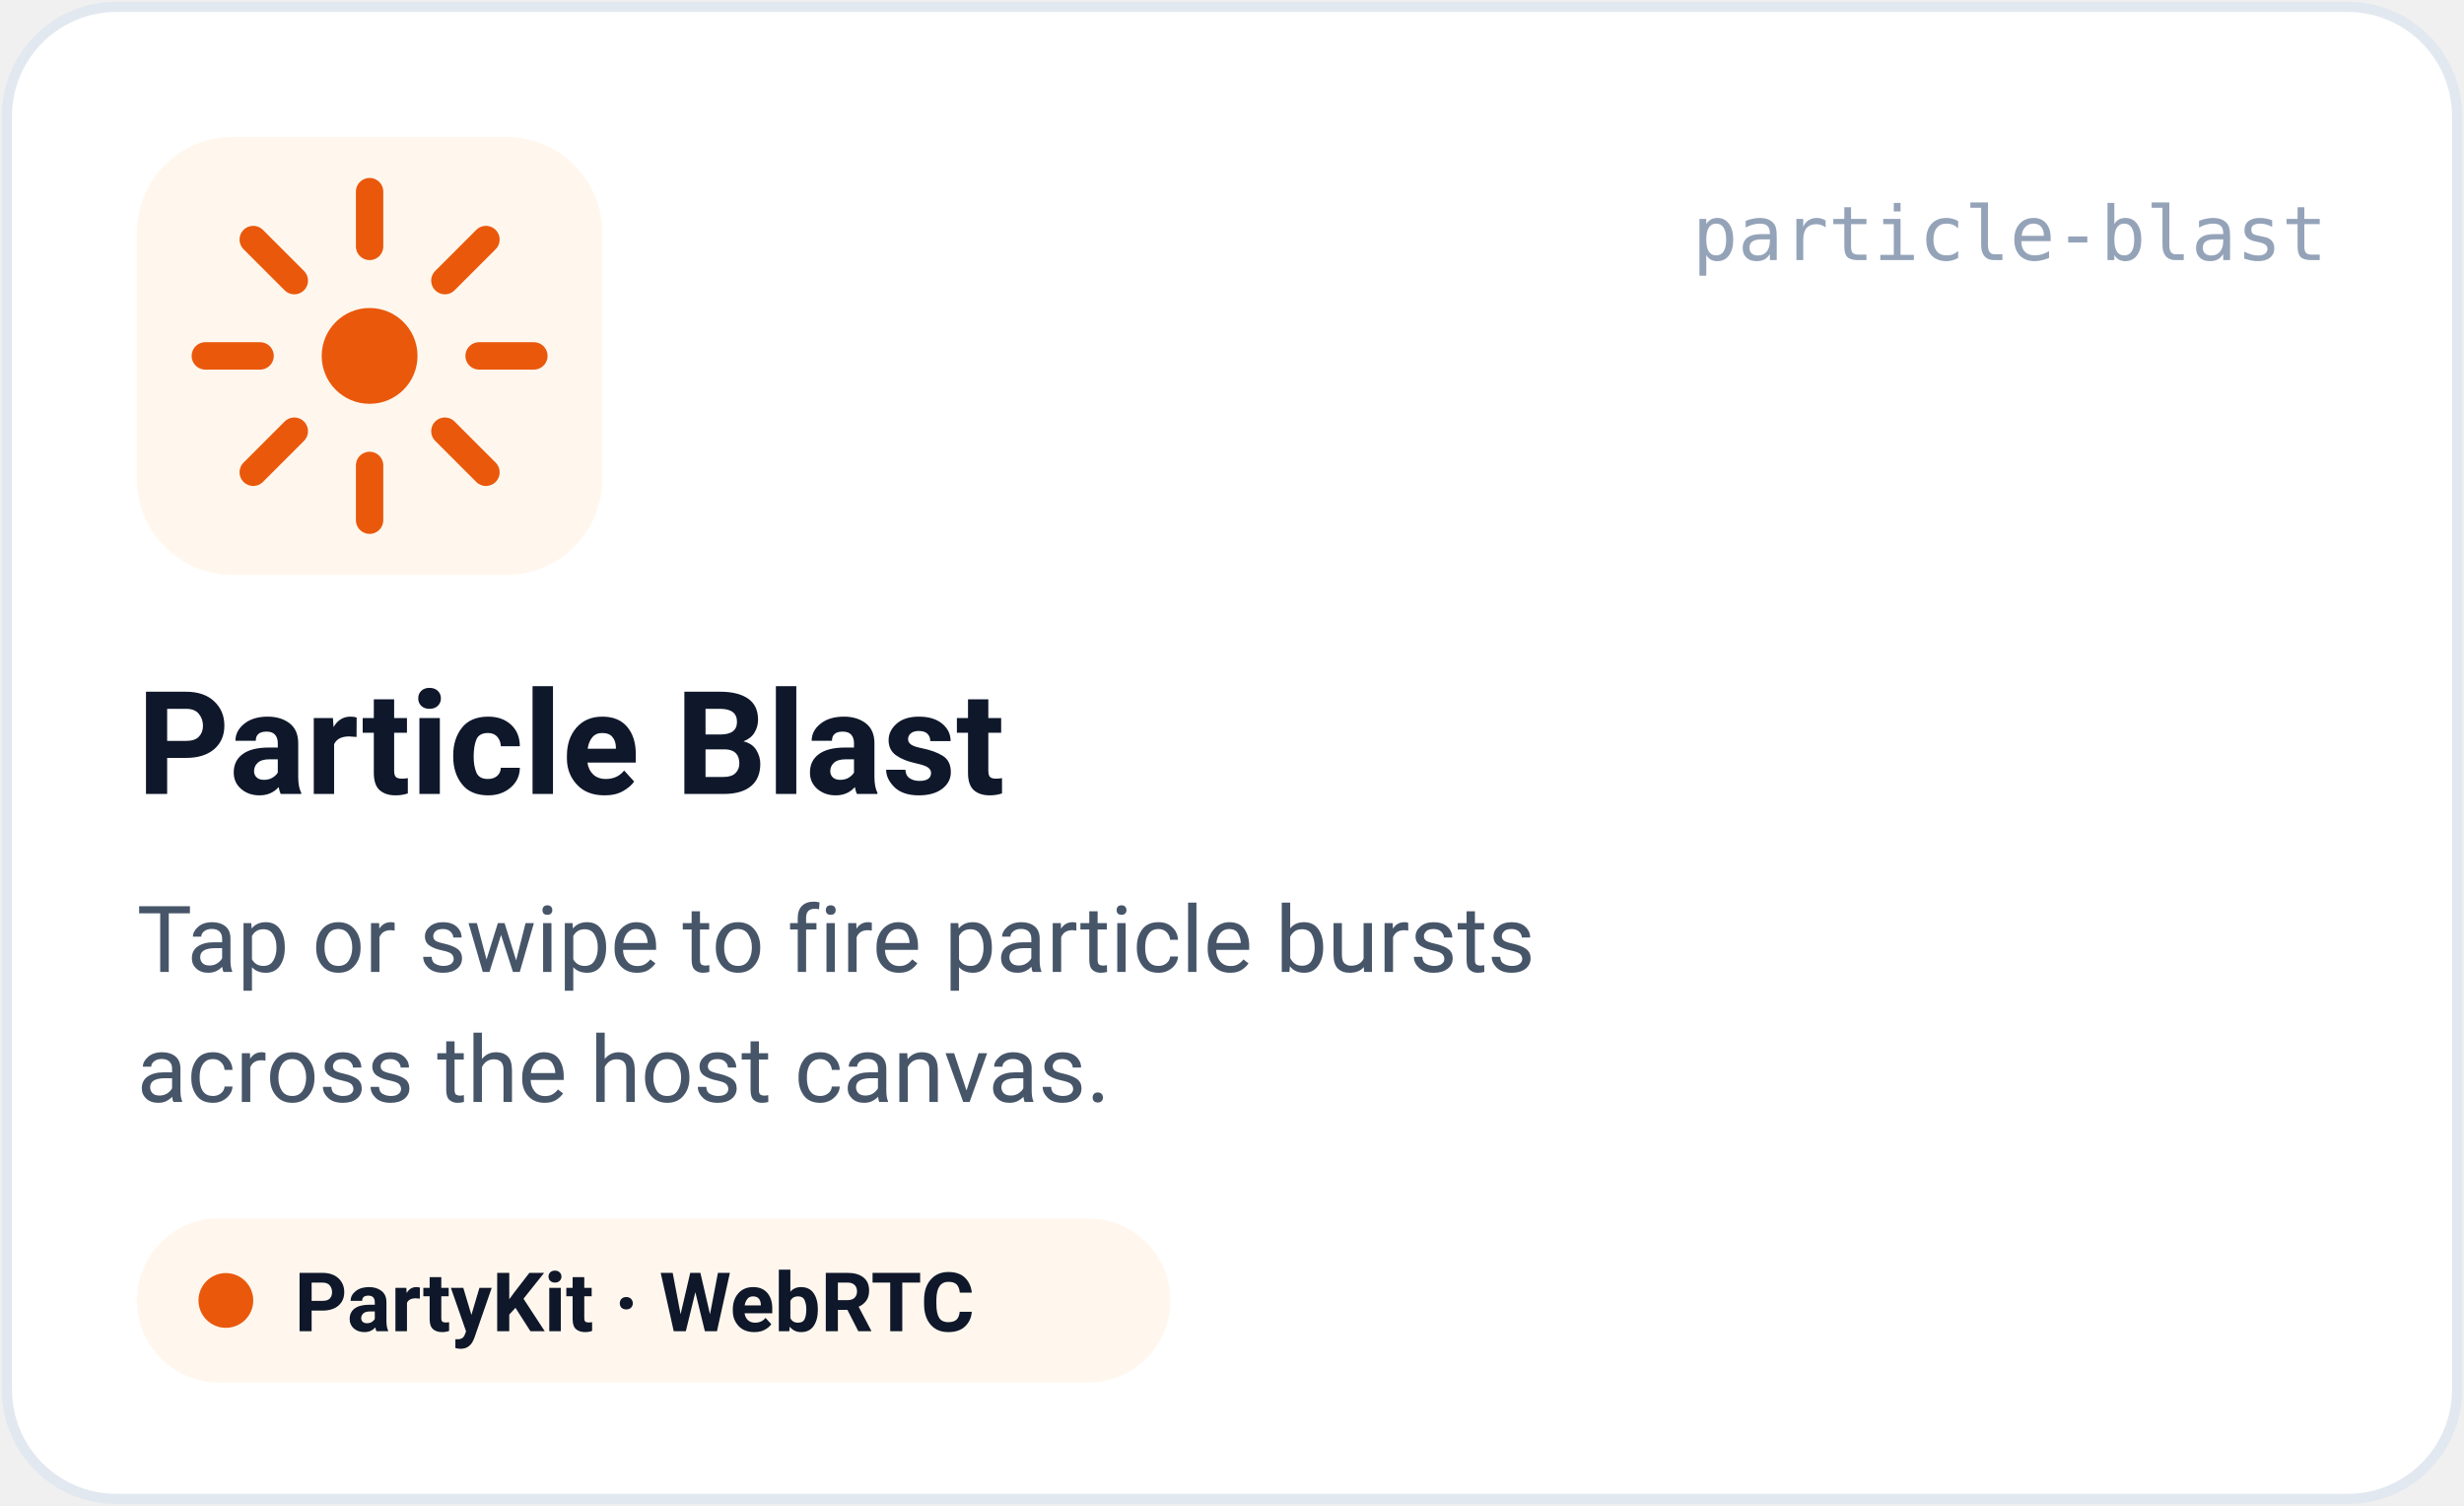
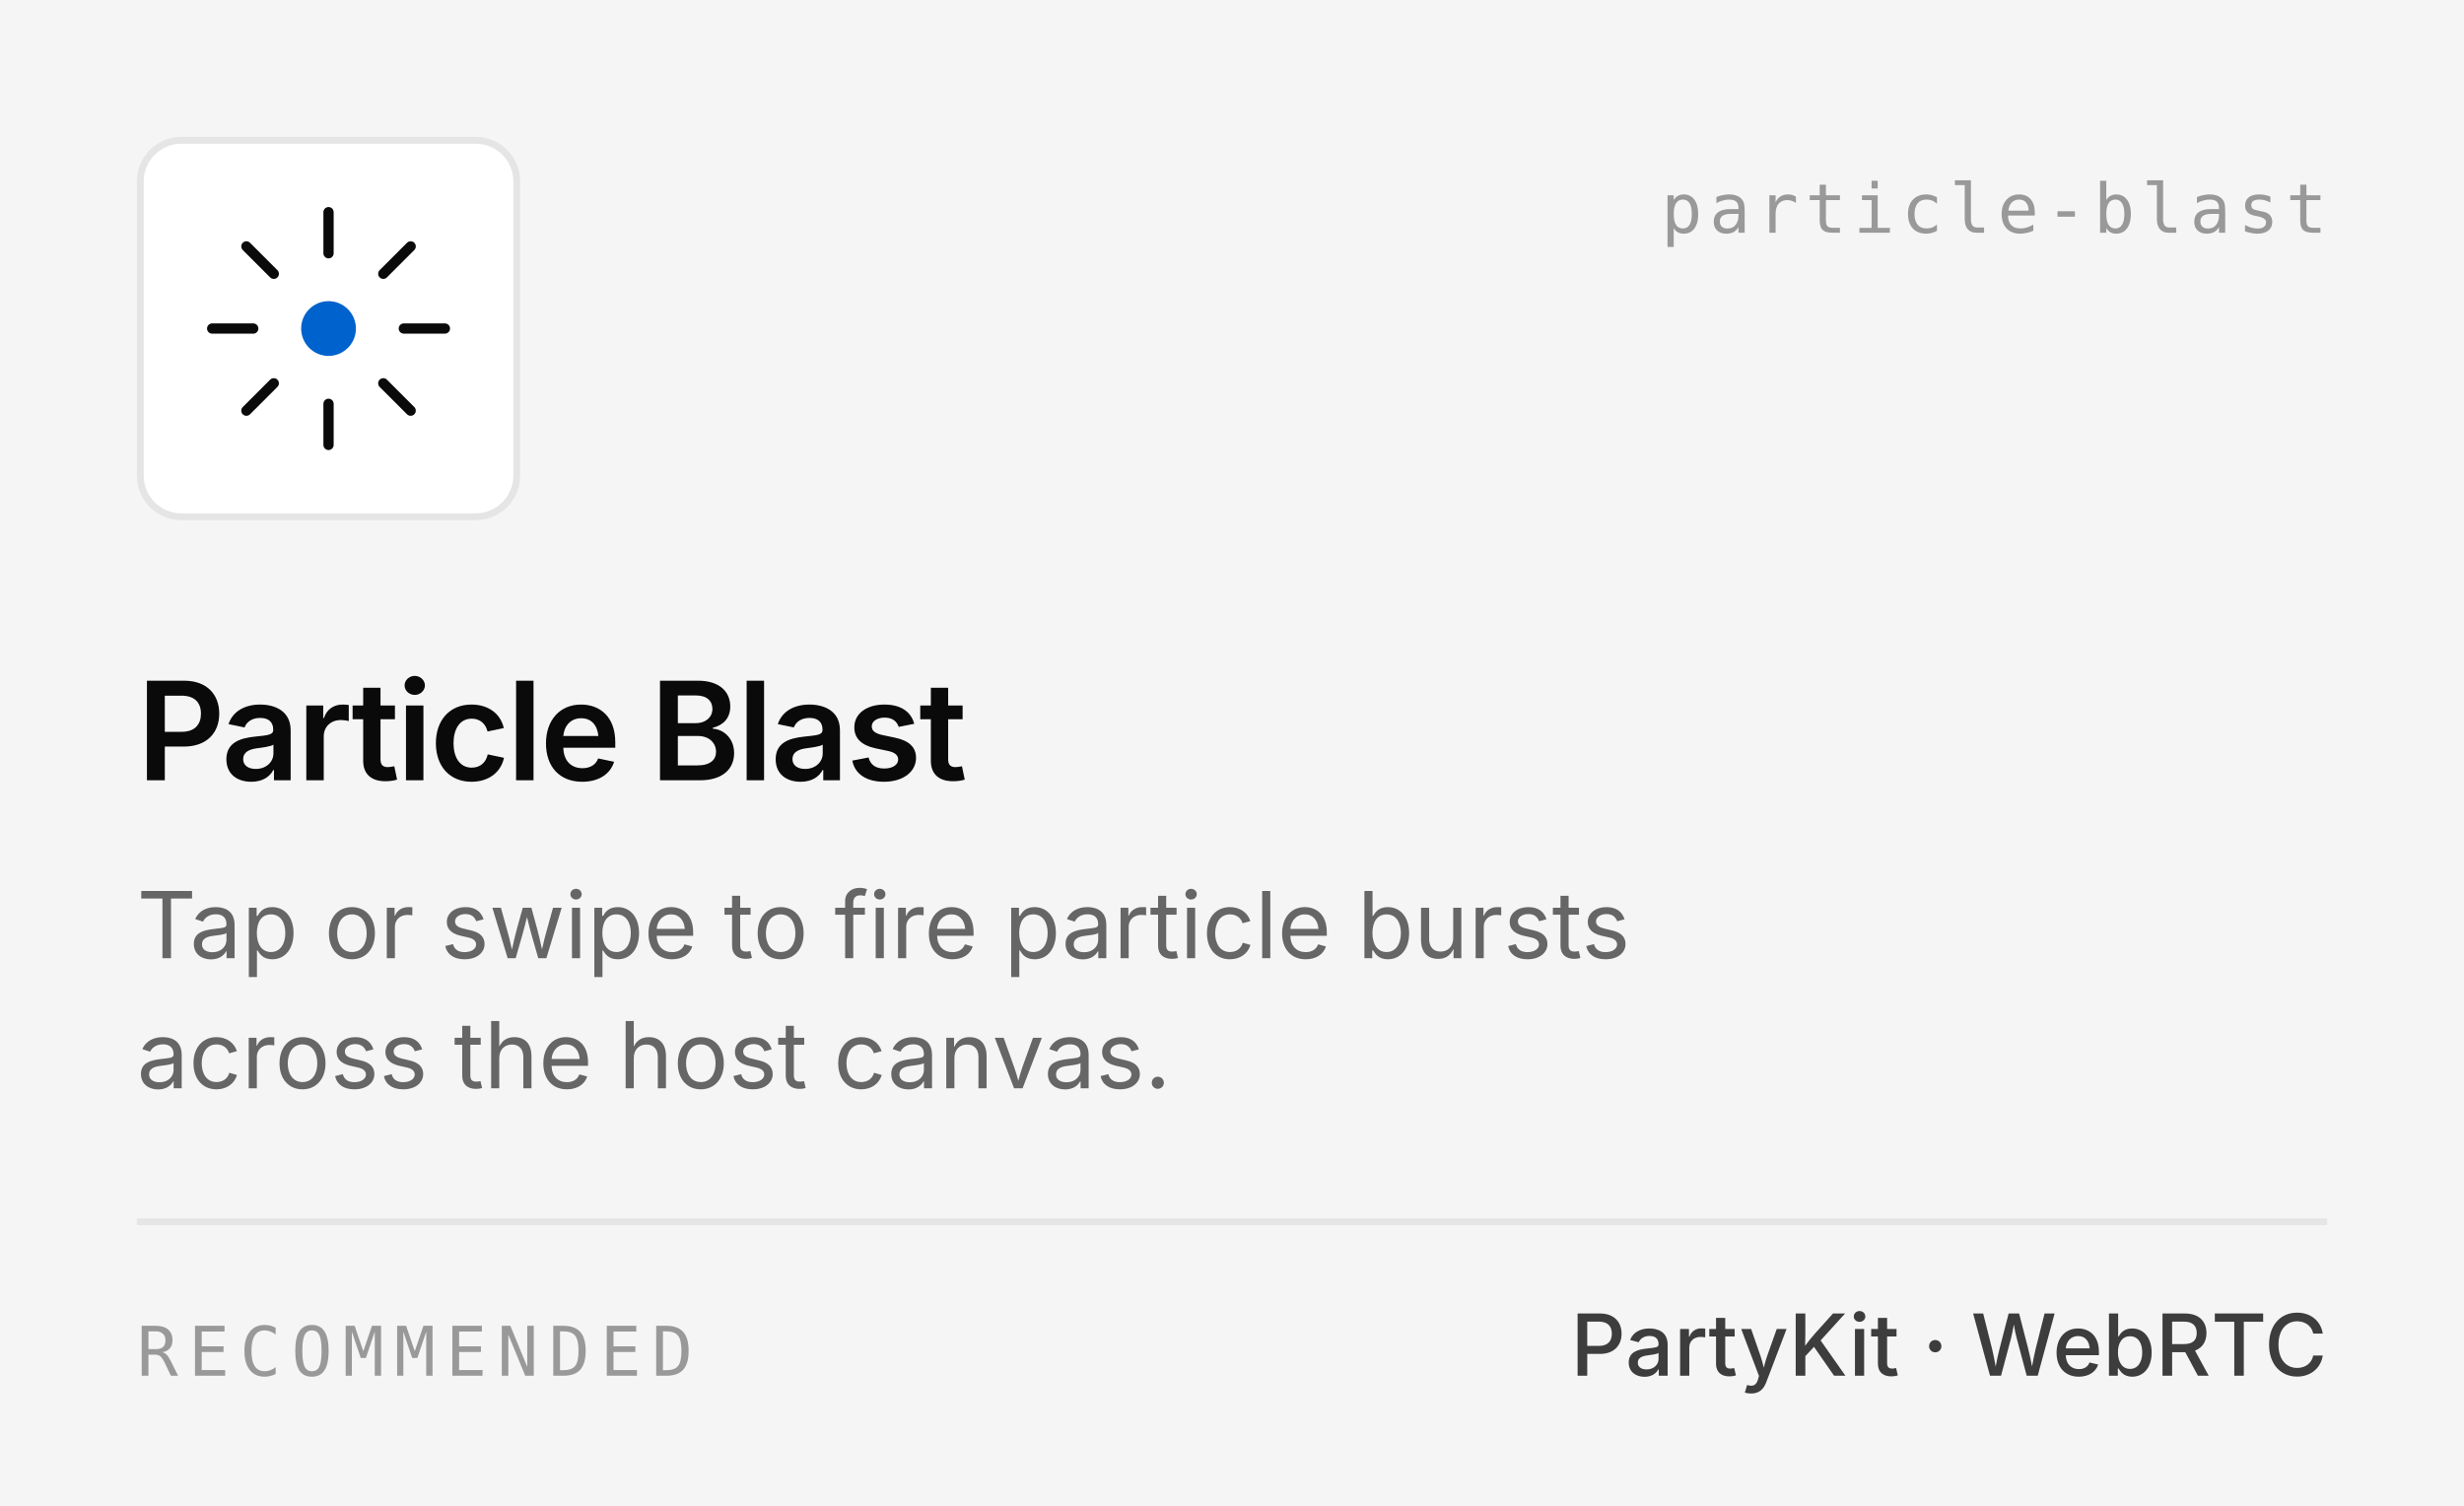
<svg xmlns="http://www.w3.org/2000/svg" viewBox="0 0 360 220" width="360" height="220" role="img" aria-labelledby="title desc">
  <style>
-     .bg{fill:#ffffff}.edge{stroke:#e2e8f0}.ink{fill:#0f172a}.muted{fill:#475569}.faint{fill:#94a3b8}
-     .tint{fill:#fff7ed}.acc{fill:#ea580c}.acc-s{stroke:#ea580c}.chip{fill:#fff7ed}
-     text{font-family:-apple-system,BlinkMacSystemFont,"Segoe UI",Roboto,"Helvetica Neue",Arial,"Hiragino Sans","Noto Sans JP",sans-serif}
-     .mono{font-family:ui-monospace,SFMono-Regular,Menlo,Consolas,monospace}
+     .bg{fill:#f5f5f5}.surface{fill:#ffffff}.hair{stroke:#e5e5e5}.strong{stroke:#cfcfcf}
+     .ink{fill:#0a0a0a}.ink-s{stroke:#0a0a0a}.ink2{fill:#3d3d3d}.muted{fill:#666666}.faint{fill:#999999}
+     .acc{fill:#0062cc}.acc-s{stroke:#0062cc}
+     text{font-family:"Outfit",-apple-system,BlinkMacSystemFont,"Segoe UI","Hiragino Sans","Noto Sans JP",sans-serif}
+     .mono{font-family:ui-monospace,SFMono-Regular,Menlo,monospace}
    @media (prefers-color-scheme: dark){
-       .bg{fill:#131a2e}.edge{stroke:#26304a}.ink{fill:#e2e8f0}.muted{fill:#a3b0c5}.faint{fill:#64748b}
-       .tint{fill:#2a1a10}.acc{fill:#fb923c}.acc-s{stroke:#fb923c}.chip{fill:#2a1a10}
+       .bg{fill:#141414}.surface{fill:#111111}.hair{stroke:#262626}.strong{stroke:#3a3a3a}
+       .ink{fill:#f2f2f2}.ink-s{stroke:#f2f2f2}.ink2{fill:#d4d4d4}.muted{fill:#a3a3a3}.faint{fill:#6b6b6b}
+       .acc{fill:#3b9cff}.acc-s{stroke:#3b9cff}
    }
  </style>
-   <rect class="bg edge" x="1" y="1" width="358" height="218" rx="16" stroke-width="1.5" />
-   <rect class="tint" x="20" y="20" width="68" height="64" rx="14" />
+   <rect class="bg" x="0" y="0" width="360" height="220" rx="0" />
+   <rect class="surface hair" x="20.5" y="20.5" width="55" height="55" rx="6" stroke-width="1" />
  <g transform="translate(20 20)">
-     <circle cx="34" cy="32" r="7" class="acc" />
-     <g class="acc-s" stroke-width="4" stroke-linecap="round">
-       <path d="M34 16 V8" />
-       <path d="M34 48 V56" />
-       <path d="M18 32 H10" />
-       <path d="M50 32 H58" />
-       <path d="M23 21 L17 15" />
-       <path d="M45 43 L51 49" />
-       <path d="M45 21 L51 15" />
-       <path d="M23 43 L17 49" />
+     <g class="ink-s" fill="none" stroke-width="1.5" stroke-linecap="round">
+       <path d="M28 17 V11" />
+       <path d="M28 39 V45" />
+       <path d="M17 28 H11" />
+       <path d="M39 28 H45" />
+       <path d="M20 20 L16 16" />
+       <path d="M36 36 L40 40" />
+       <path d="M36 20 L40 16" />
+       <path d="M20 36 L16 40" />
    </g>
+     <circle class="acc" cx="28" cy="28" r="4" />
  </g>
-   <text class="faint mono" x="340" y="38" font-size="11" text-anchor="end">particle-blast</text>
-   <text class="ink" x="20" y="116" font-size="21" font-weight="700">Particle Blast</text>
-   <text class="muted" x="20" y="142" font-size="13.5">Tap or swipe to fire particle bursts</text>
-   <text class="muted" x="20" y="161" font-size="13.5">across the host canvas.</text>
-   <rect class="chip" x="20" y="178" width="151" height="24" rx="12" />
-   <circle class="acc" cx="33" cy="190" r="4" />
-   <text class="ink" x="43" y="194.5" font-size="12" font-weight="600">PartyKit · WebRTC</text>
+   <text class="faint mono" x="340" y="34" font-size="10" letter-spacing="1" text-anchor="end">particle-blast</text>
+   <text class="ink" x="20" y="114" font-size="20" font-weight="600" letter-spacing="-0.4">Particle Blast</text>
+   <text class="muted" x="20" y="140" font-size="13.5">Tap or swipe to fire particle bursts</text>
+   <text class="muted" x="20" y="159" font-size="13.5">across the host canvas.</text>
+   <path class="hair" d="M20 178.5 H340" stroke-width="1" />
+   <text class="faint mono" x="20" y="201" font-size="10" letter-spacing="1.5">RECOMMENDED</text>
+   <text class="ink2" x="340" y="201" font-size="12.5" font-weight="500" text-anchor="end">PartyKit · WebRTC</text>
</svg>
